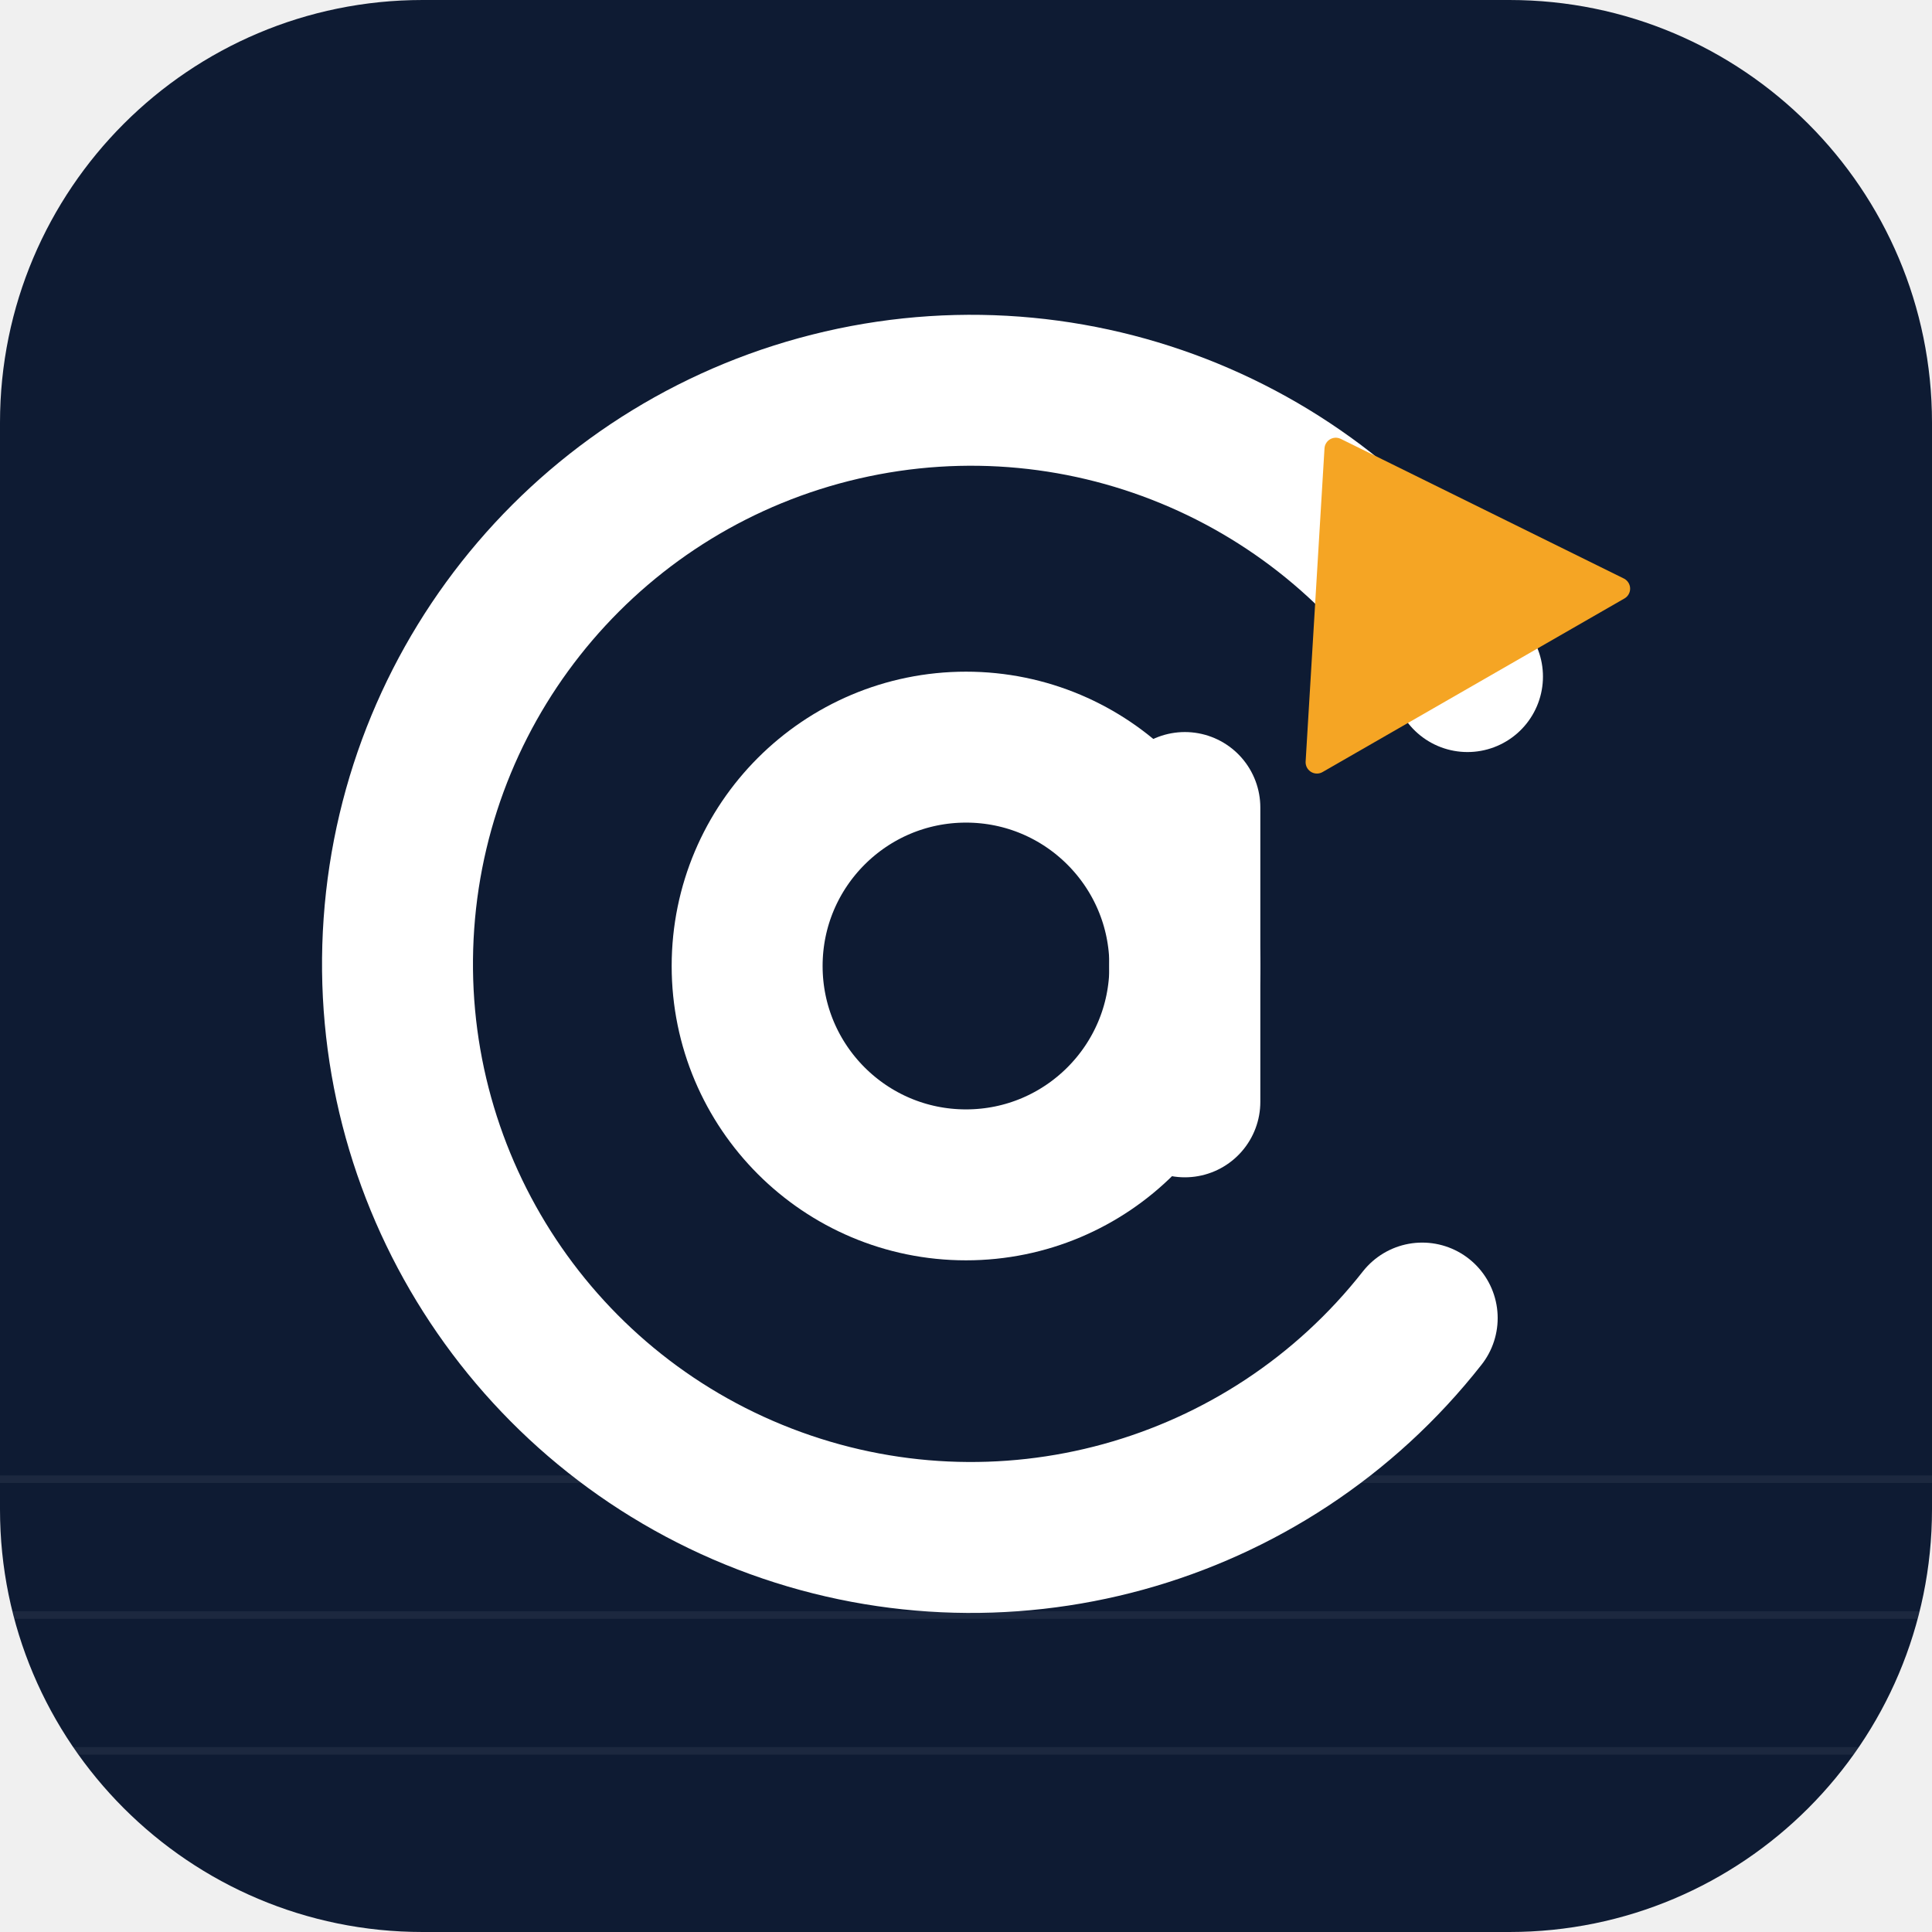
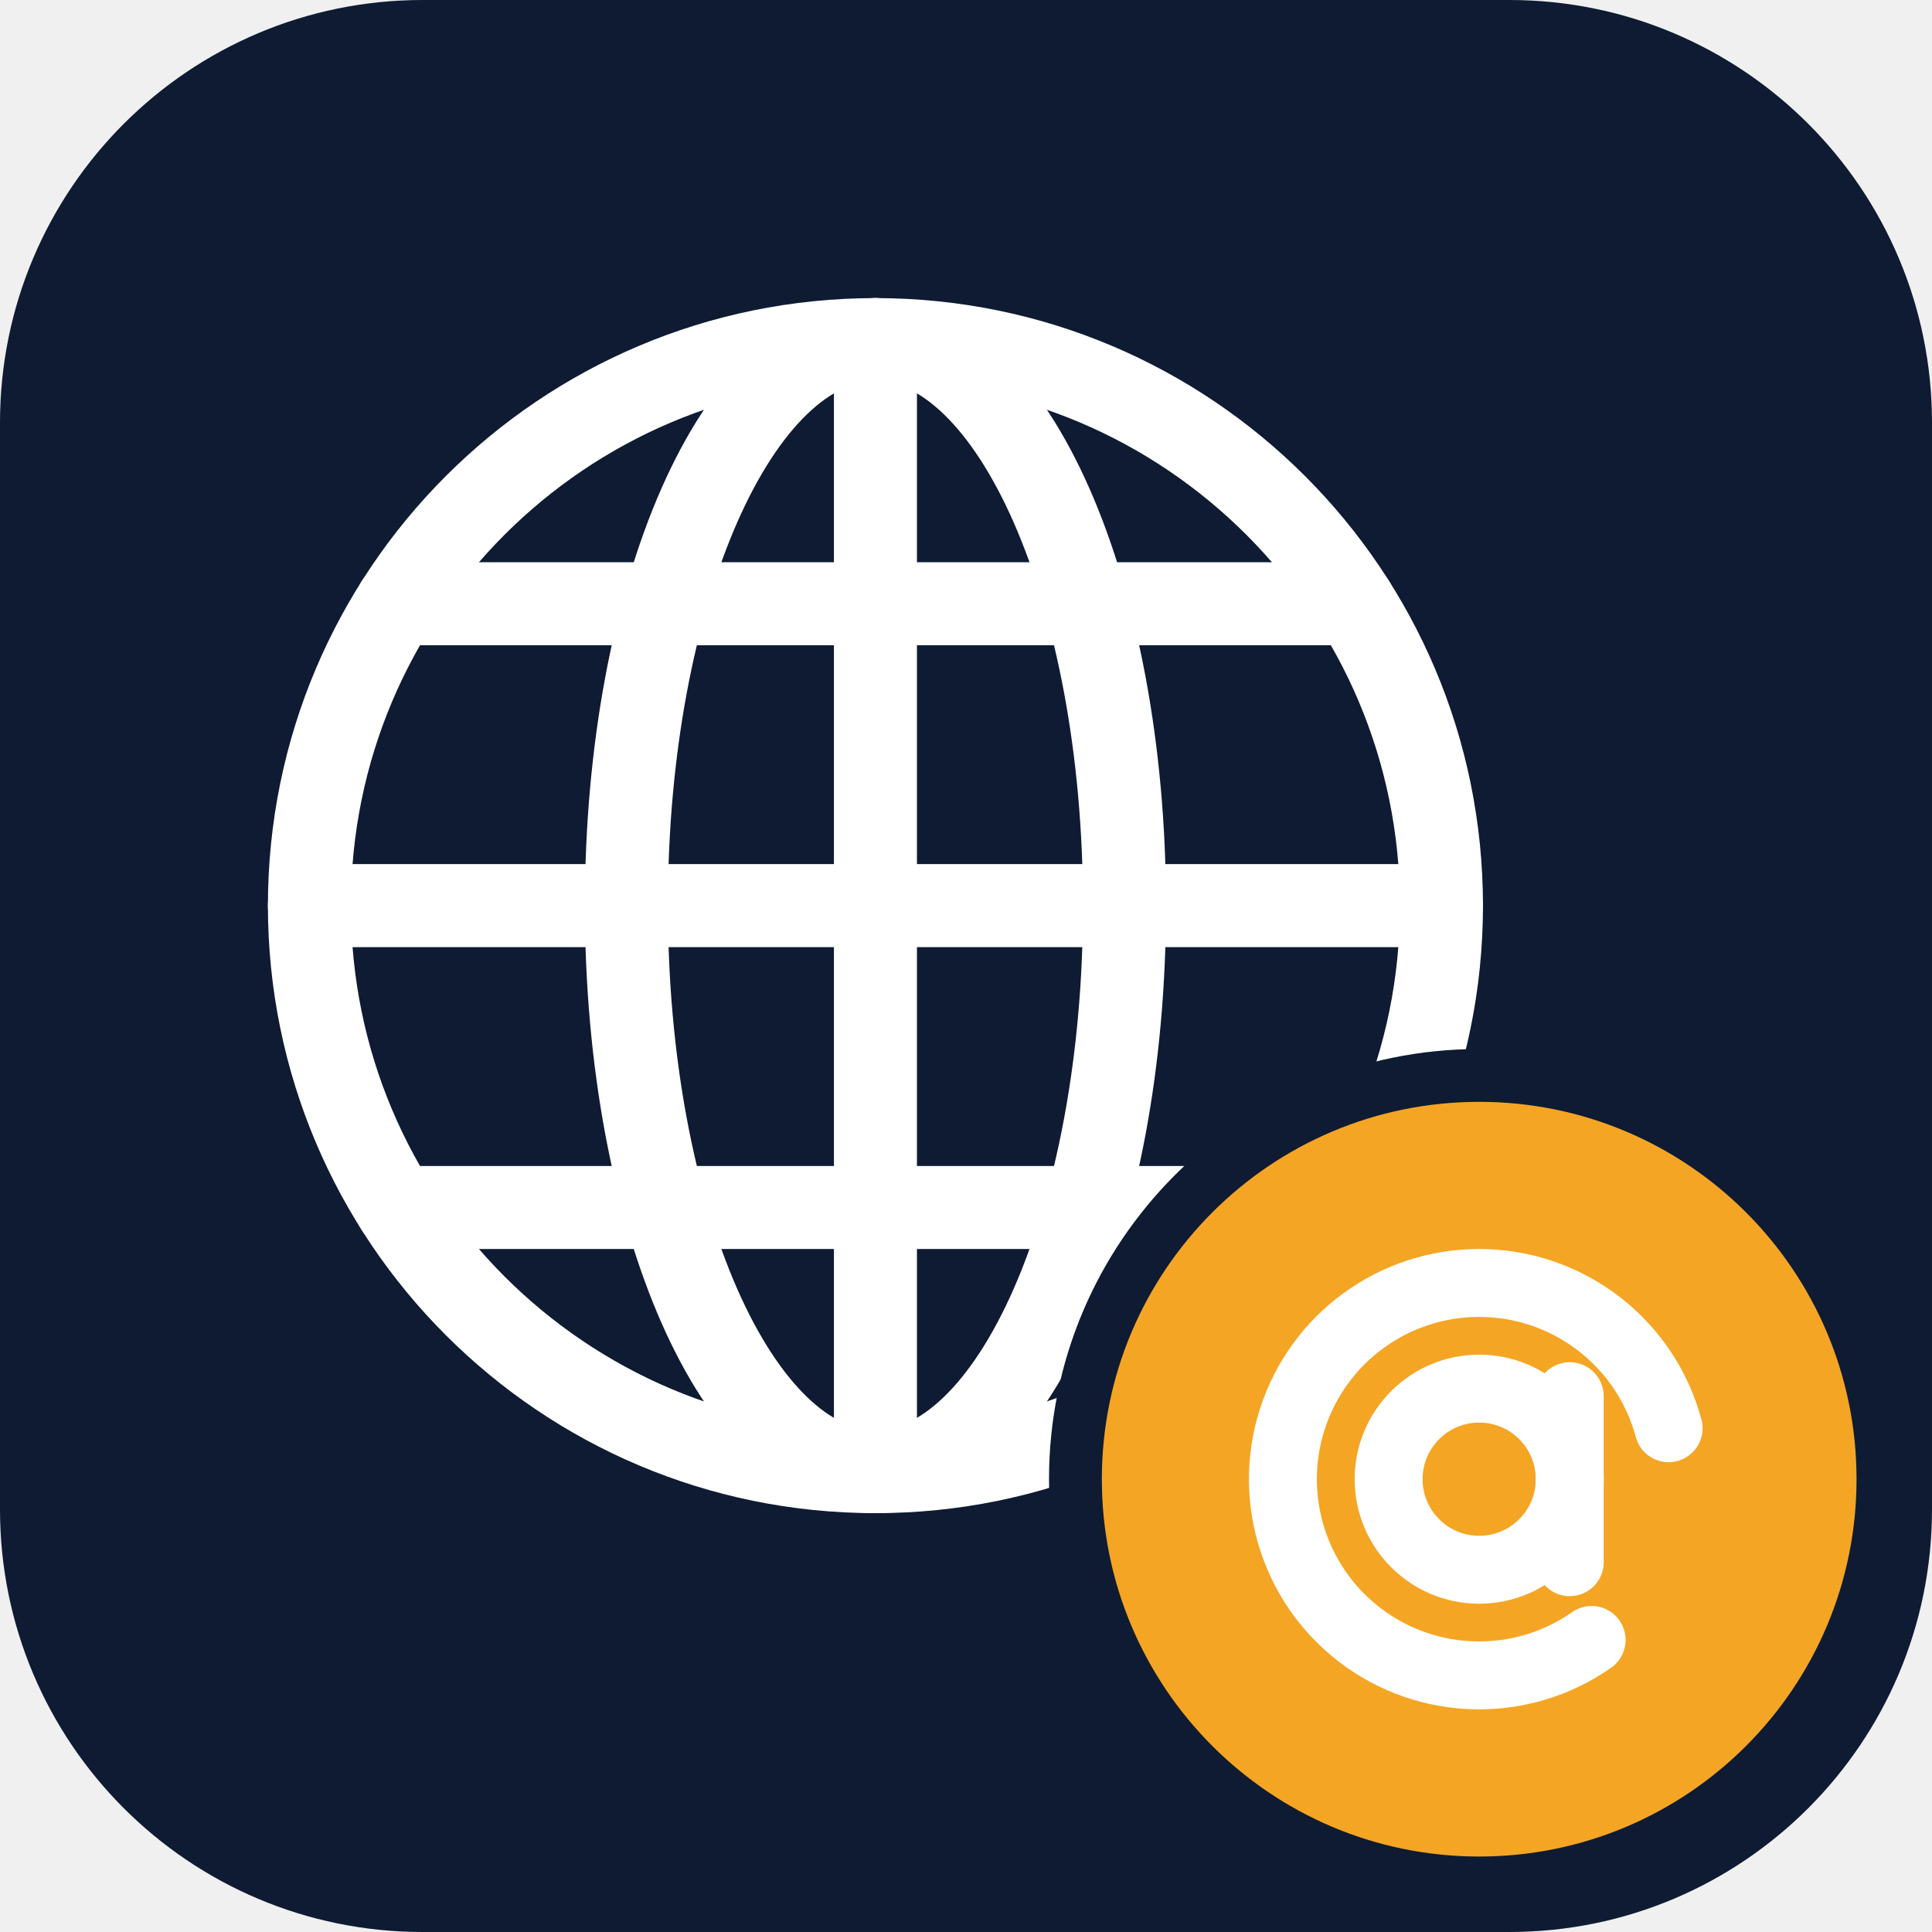
<svg xmlns="http://www.w3.org/2000/svg" viewBox="0 0 512 512" width="512" height="512">
-   <defs>
-     <clipPath id="card">
-       <rect x="0" y="0" width="512" height="512" rx="112" ry="112" />
-     </clipPath>
-   </defs>
  <rect width="512" height="512" rx="112" ry="112" fill="#0E1B33" />
-   <g clip-path="url(#card)" fill="none" stroke="#FFFFFF" stroke-opacity="0.06" stroke-width="2">
-     <path d="M-20 392 H532" />
-     <path d="M-20 428 H532" />
-     <path d="M-20 464 H532" />
+   <g fill="none" stroke="#FFFFFF" stroke-width="22" stroke-linecap="round">
+     <circle cx="232" cy="240" r="150" />
+     <ellipse cx="232" cy="240" rx="66" ry="150" />
+     <path d="M 232 90 V 390" />
+     <path d="M 82 240 H 382" />
+     <path d="M 105.1 160 H 358.9" />
+     <path d="M 105.1 320 H 358.9" />
  </g>
-   <path d="M 388.9 179.3 A 152 152 0 1 0 376.9 349.3" fill="none" stroke="#FFFFFF" stroke-width="40" stroke-linecap="round" />
-   <path d="M 354 119 L 429 156 L 349 202 Z" fill="#F5A524" stroke="#F5A524" stroke-width="6" stroke-linejoin="round" />
-   <circle cx="256" cy="256" r="58" fill="none" stroke="#FFFFFF" stroke-width="40" />
-   <path d="M 314 256 V 214" stroke="#FFFFFF" stroke-width="40" stroke-linecap="round" />
-   <path d="M 314 256 V 292" stroke="#FFFFFF" stroke-width="40" stroke-linecap="round" />
+   <circle cx="392" cy="392" r="114" fill="#0E1B33" />
+   <circle cx="392" cy="392" r="100" fill="#F5A524" />
+   <g fill="none" stroke="#FFFFFF" stroke-width="18" stroke-linecap="round">
+     <circle cx="392" cy="392" r="24" />
+     <path d="M 416 370 V 414" />
+     <path d="M 442.2 378.5 A 52 52 0 1 0 421.8 434.6" />
+   </g>
</svg>
